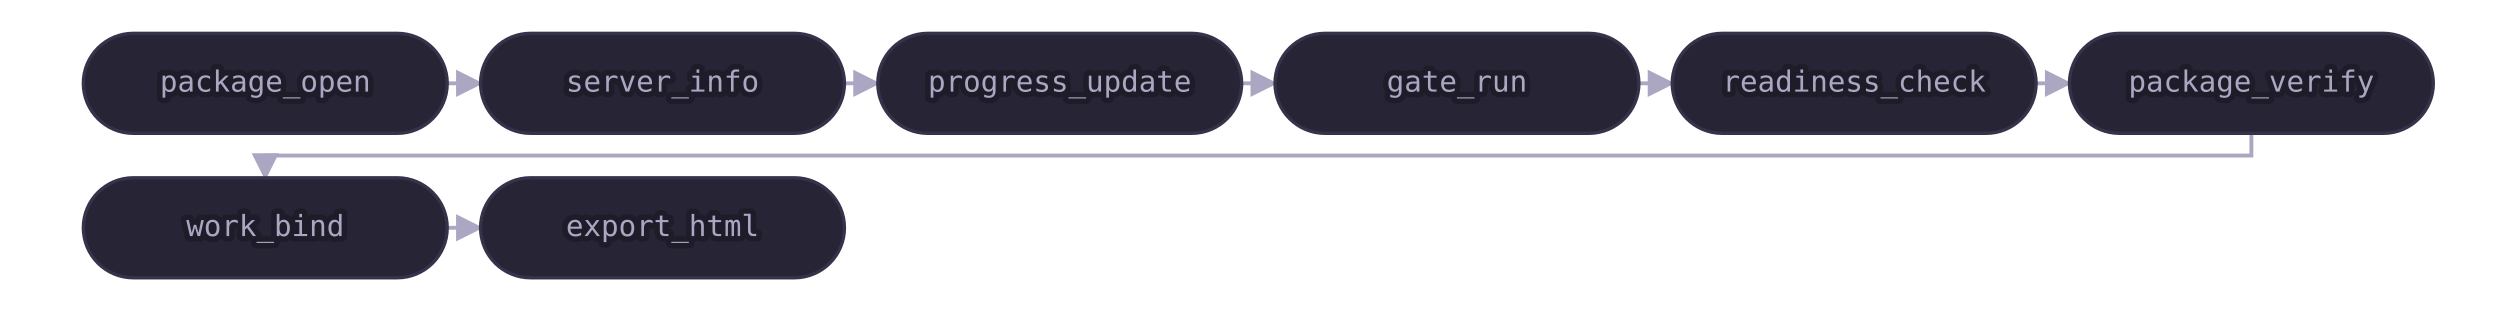
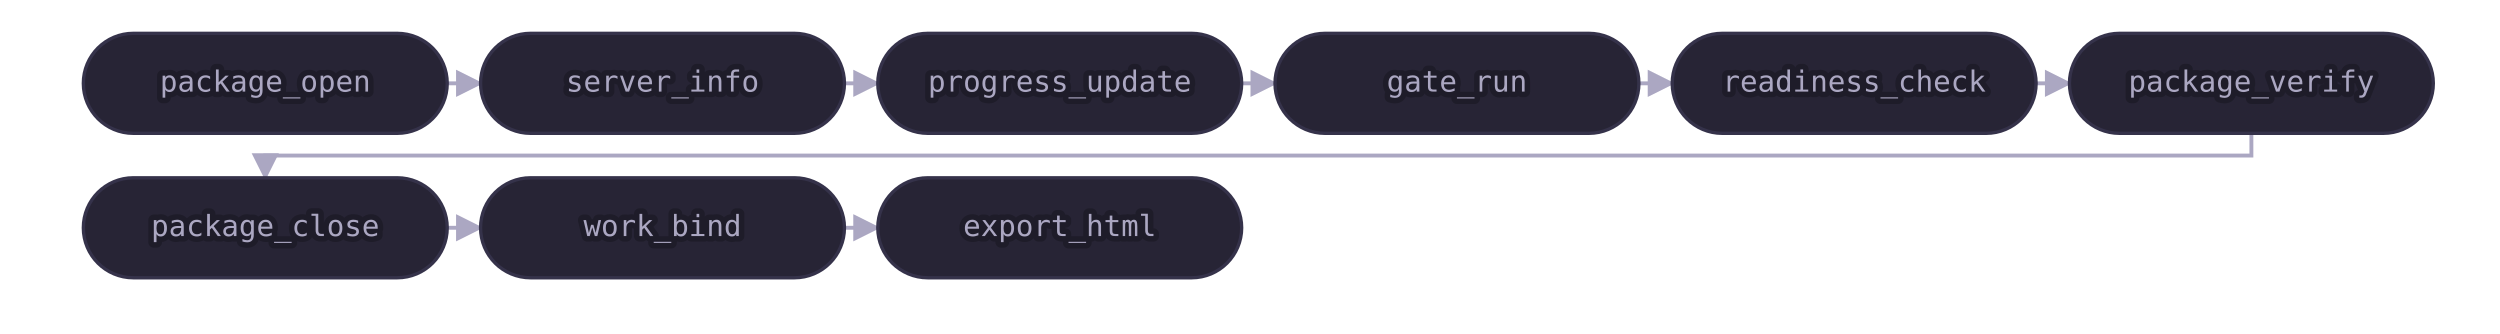
<svg xmlns="http://www.w3.org/2000/svg" class="dia" lang="en" viewBox="0 0 900 120" width="900" height="120" role="img" aria-label="The tools the skill's text names, in the order of first mention, and STOP where the text marks a ceremony stop in bold.">
  <style>svg{font-family:Georgia, "Times New Roman", serif;color:#efedf7;direction:ltr}text{fill:currentColor}.box{fill:#272435;stroke:#35324a;stroke-width:1.2}.box.acc{fill:#2a2545;stroke:#a78bfa}.box.good{fill:#23322e;stroke:#3fb950}.box.bad{fill:#38222d;stroke:#f85149}.box.warn{fill:#3a312c;stroke:#e3b341}.box.frame{fill:none;stroke:#35324a;stroke-dasharray:5 4}.frame .lbl{fill:#aba7c2}.edge{fill:none;stroke:#aba7c2;stroke-width:1.4}.edge.acc{stroke:#a78bfa;stroke-width:1.8}.edge.loop{stroke-dasharray:4 3}.lbl{font-size:12px}.lbl.small{font-size:10.5px;fill:#aba7c2;paint-order:stroke fill;stroke:#1e1c29;stroke-width:4px;stroke-linejoin:round}.lbl.strong{font-weight:600;font-size:13px}.num{font-family:Consolas, Menlo, monospace;font-size:11px;direction:ltr;unicode-bidi:isolate}.arrow{fill:#aba7c2}.arrow.acc{fill:#a78bfa}</style>
  <defs>
    <marker id="ar-skill-session-handoff-en" viewBox="0 0 10 10" refX="9" refY="5" markerWidth="7" markerHeight="7" orient="auto-start-reverse">
      <path d="M0 0L10 5L0 10z" class="arrow" />
    </marker>
    <marker id="ara-skill-session-handoff-en" viewBox="0 0 10 10" refX="9" refY="5" markerWidth="7" markerHeight="7" orient="auto-start-reverse">
      <path d="M0 0L10 5L0 10z" class="arrow acc" />
    </marker>
  </defs>
  <path class="edge  draw" marker-end="url(#ar-skill-session-handoff-en)" d="M161.0 30.0 L173.0 30.0" />
  <path class="edge  draw" marker-end="url(#ar-skill-session-handoff-en)" d="M304.0 30.0 L316.0 30.0" />
  <path class="edge  draw" marker-end="url(#ar-skill-session-handoff-en)" d="M447.0 30.0 L459.0 30.0" />
  <path class="edge  draw" marker-end="url(#ar-skill-session-handoff-en)" d="M590.0 30.0 L602.0 30.0" />
  <path class="edge  draw" marker-end="url(#ar-skill-session-handoff-en)" d="M733.0 30.0 L745.0 30.0" />
  <path class="edge  draw" marker-end="url(#ar-skill-session-handoff-en)" d="M810.5 48.0 L810.5 56.0 L95.5 56.0 L95.5 64.0" />
  <path class="edge  draw" marker-end="url(#ar-skill-session-handoff-en)" d="M161.0 82.0 L173.0 82.0" />
+   <path class="edge  draw" marker-end="url(#ar-skill-session-handoff-en)" d="M304.0 82.0 L316.0 82.0" />
  <g data-key="t0">
    <rect class="box pill" x="30.0" y="12" width="131" height="36" rx="18.0" />
    <text class="lbl num small" x="95.5" y="30.0" text-anchor="middle" dominant-baseline="middle" style="direction:ltr;unicode-bidi:isolate">package_open</text>
  </g>
  <g data-key="t1">
    <rect class="box pill" x="173.0" y="12" width="131" height="36" rx="18.0" />
    <text class="lbl num small" x="238.5" y="30.0" text-anchor="middle" dominant-baseline="middle" style="direction:ltr;unicode-bidi:isolate">server_info</text>
  </g>
  <g data-key="t2">
    <rect class="box pill" x="316.0" y="12" width="131" height="36" rx="18.0" />
    <text class="lbl num small" x="381.5" y="30.0" text-anchor="middle" dominant-baseline="middle" style="direction:ltr;unicode-bidi:isolate">progress_update</text>
  </g>
  <g data-key="t3">
    <rect class="box pill" x="459.0" y="12" width="131" height="36" rx="18.0" />
    <text class="lbl num small" x="524.5" y="30.0" text-anchor="middle" dominant-baseline="middle" style="direction:ltr;unicode-bidi:isolate">gate_run</text>
  </g>
  <g data-key="t4">
    <rect class="box pill" x="602.0" y="12" width="131" height="36" rx="18.0" />
    <text class="lbl num small" x="667.5" y="30.0" text-anchor="middle" dominant-baseline="middle" style="direction:ltr;unicode-bidi:isolate">readiness_check</text>
  </g>
  <g data-key="t5">
    <rect class="box pill" x="745.0" y="12" width="131" height="36" rx="18.0" />
    <text class="lbl num small" x="810.5" y="30.0" text-anchor="middle" dominant-baseline="middle" style="direction:ltr;unicode-bidi:isolate">package_verify</text>
  </g>
  <g data-key="t6">
    <rect class="box pill" x="30.0" y="64" width="131" height="36" rx="18.0" />
-     <text class="lbl num small" x="95.5" y="82.0" text-anchor="middle" dominant-baseline="middle" style="direction:ltr;unicode-bidi:isolate">work_bind</text>
+     <text class="lbl num small" x="95.5" y="82.0" text-anchor="middle" dominant-baseline="middle" style="direction:ltr;unicode-bidi:isolate">package_close</text>
  </g>
  <g data-key="t7">
    <rect class="box pill" x="173.0" y="64" width="131" height="36" rx="18.0" />
-     <text class="lbl num small" x="238.5" y="82.0" text-anchor="middle" dominant-baseline="middle" style="direction:ltr;unicode-bidi:isolate">export_html</text>
+     <text class="lbl num small" x="238.5" y="82.0" text-anchor="middle" dominant-baseline="middle" style="direction:ltr;unicode-bidi:isolate">work_bind</text>
+   </g>
+   <g data-key="t8">
+     <rect class="box pill" x="316.0" y="64" width="131" height="36" rx="18.0" />
+     <text class="lbl num small" x="381.5" y="82.0" text-anchor="middle" dominant-baseline="middle" style="direction:ltr;unicode-bidi:isolate">export_html</text>
  </g>
</svg>
